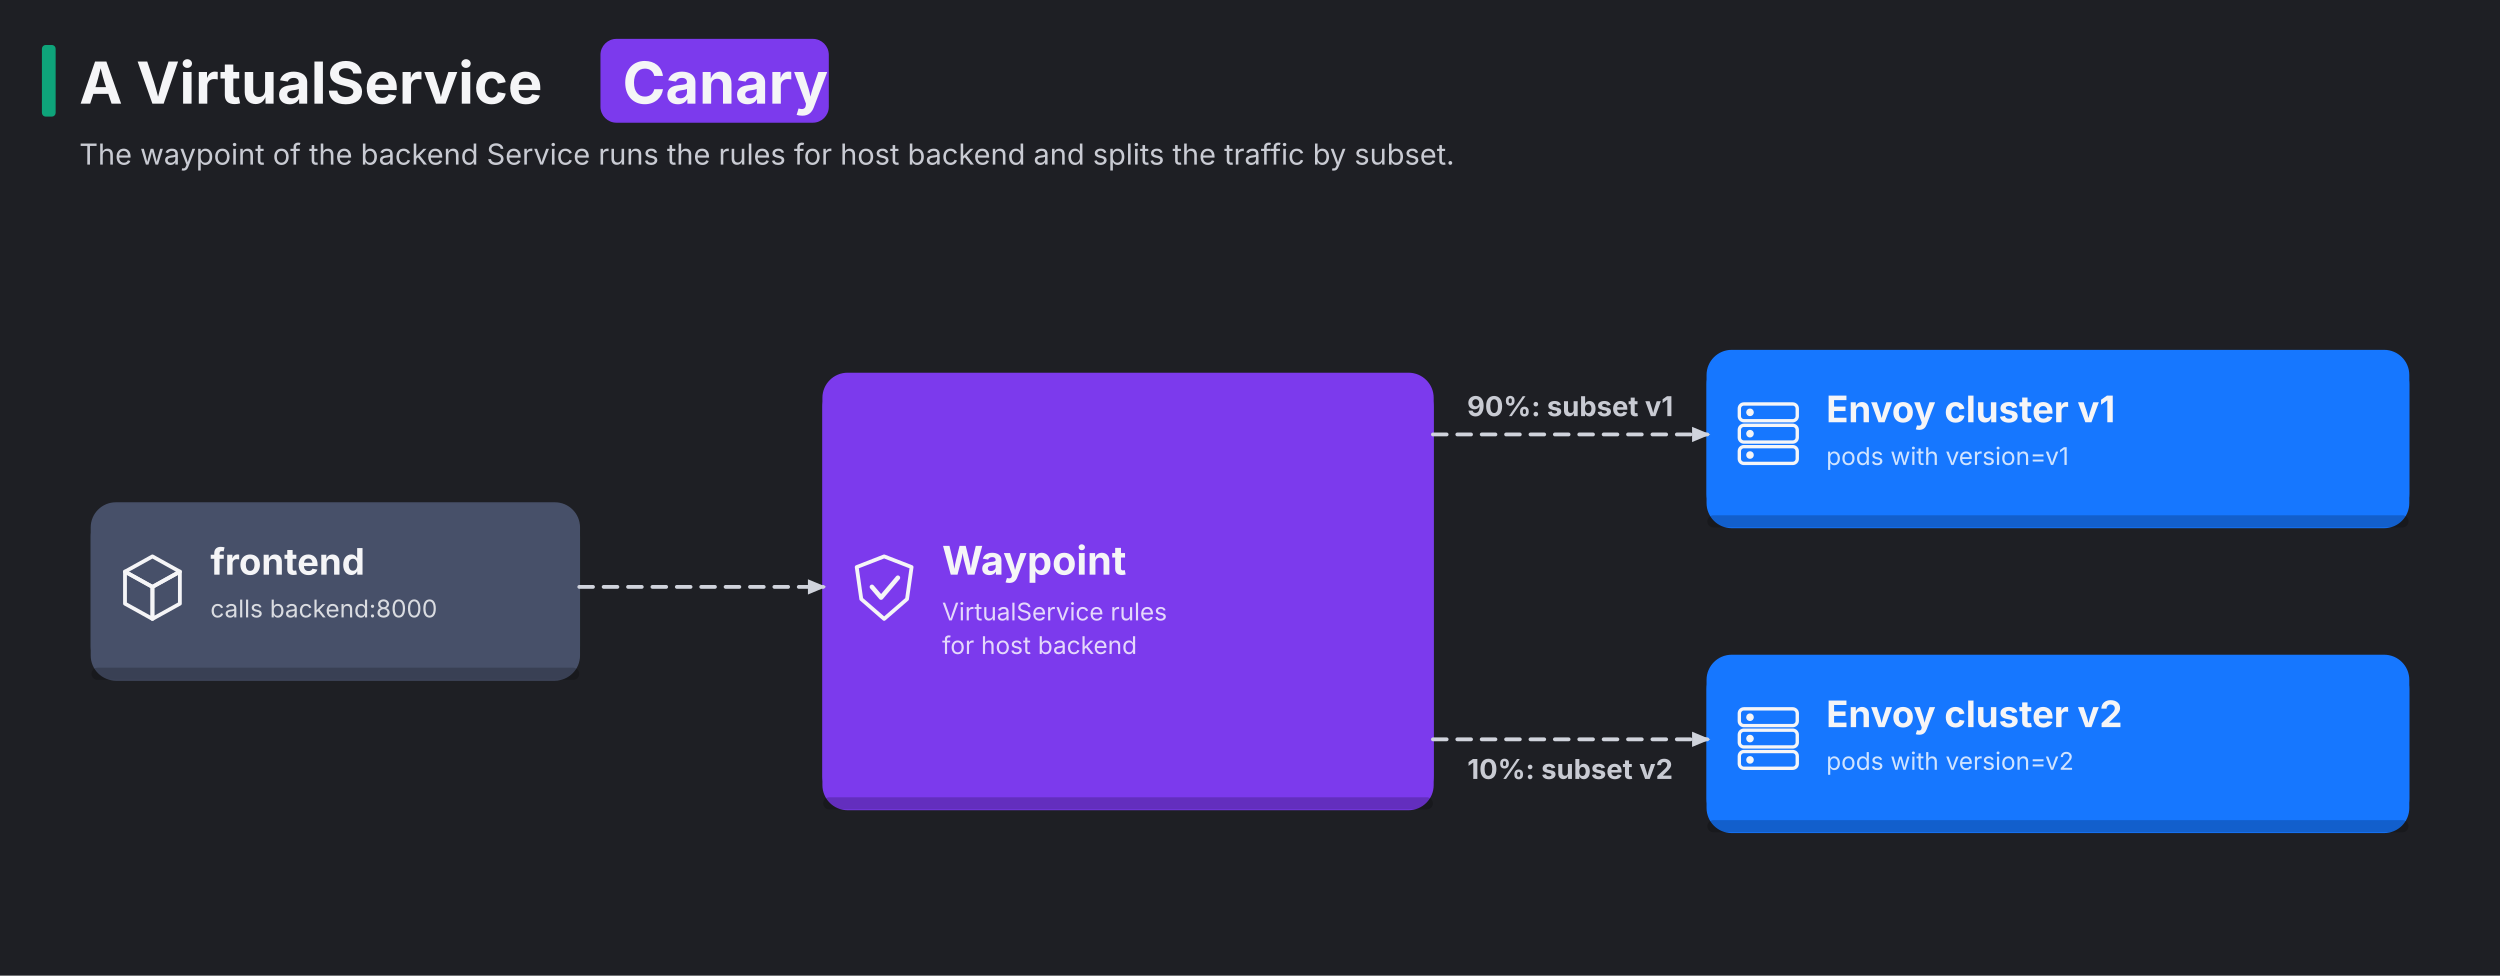
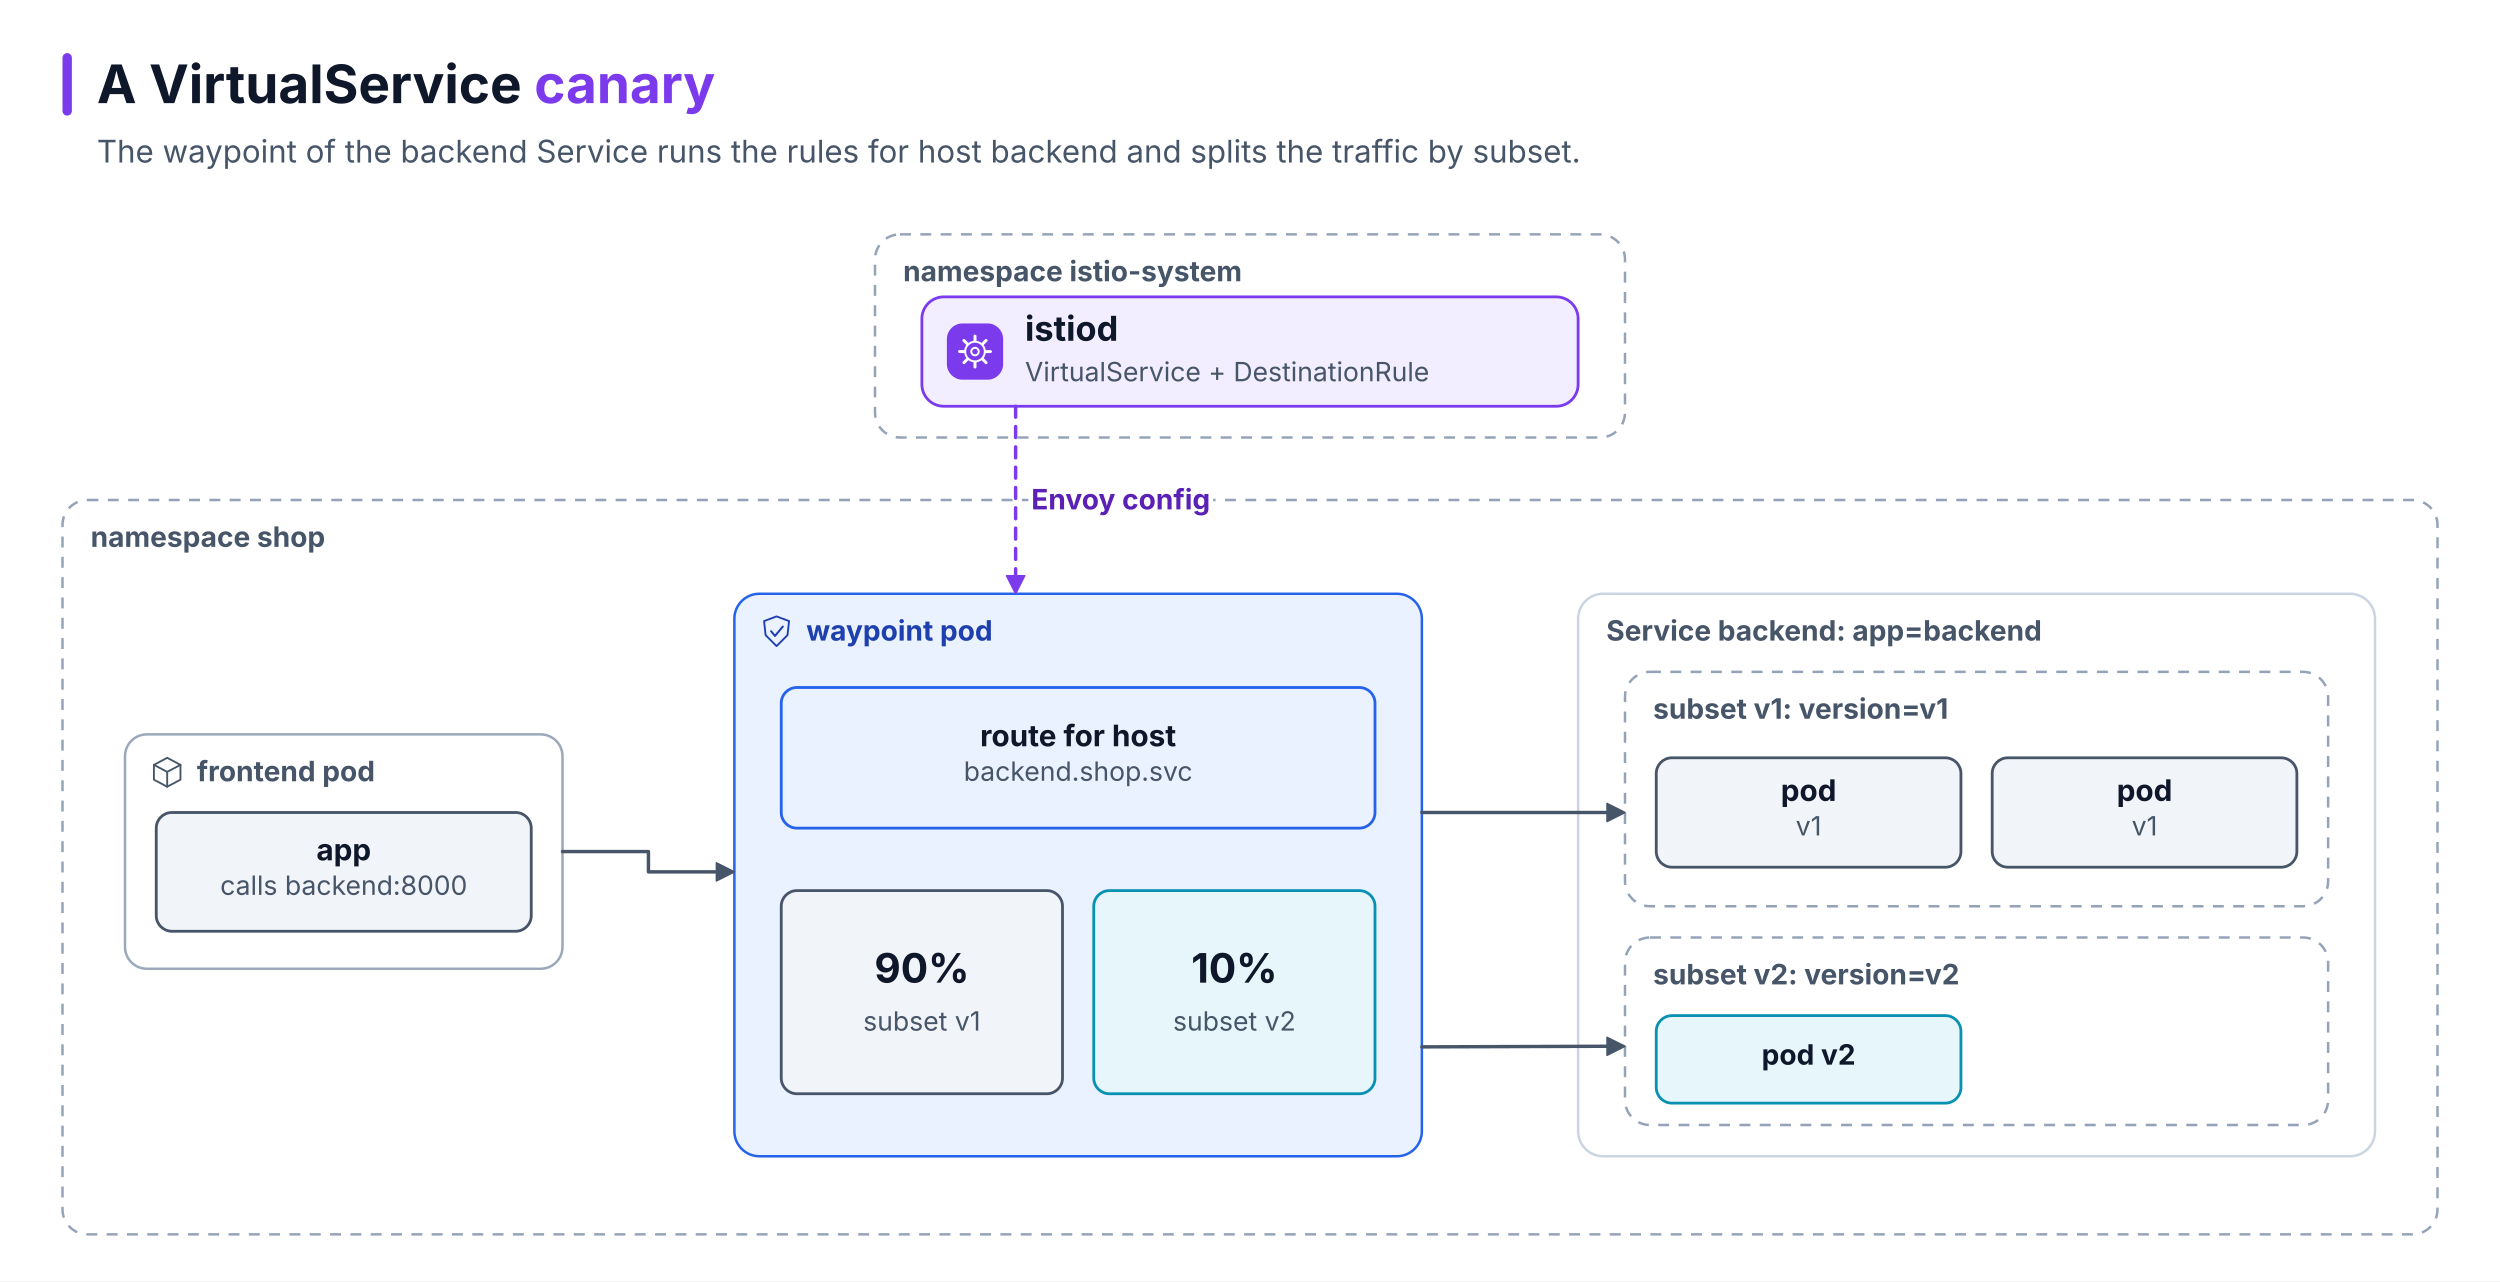
- <svg xmlns="http://www.w3.org/2000/svg" width="1640" height="640" viewBox="0 0 1640 640" font-family="Inter, -apple-system, 'Segoe UI', Helvetica, Arial, sans-serif">
-   <rect width="1640" height="640" fill="#1e1f24" />
-   <defs>
-     <marker id="h" markerWidth="12" markerHeight="10" refX="10" refY="5" orient="auto" markerUnits="userSpaceOnUse">
-       <path d="M0,0 L12,5 L0,10 z" fill="#d0d3dc" />
-     </marker>
-   </defs>
-   <rect x="28.0" y="30.0" width="8.0" height="46.0" rx="2" fill="#0ea47a" stroke="#0ea47a" stroke-width="1" />
-   <text x="52.0" y="68.0" font-size="38" fill="#f5f5f7" font-weight="700" text-anchor="start">A VirtualService</text>
-   <rect x="394.4" y="26.0" width="148.8" height="54.0" rx="10" fill="#7c3aed" stroke="#7c3aed" stroke-width="1" />
-   <text x="408.4" y="68.0" font-size="38" fill="#f5f5f7" font-weight="700" text-anchor="start">Canary</text>
-   <text x="52.0" y="108.0" font-size="19" fill="#c9cbd3" text-anchor="start">The waypoint of the backend Service runs the rules for host backend and splits the traffic by subset.</text>
-   <rect x="60.0" y="336.0" width="320.0" height="110.0" rx="16" fill="#475069" stroke="#475069" stroke-width="1" />
-   <rect x="60.0" y="330.0" width="320.0" height="110.0" rx="16" fill="#475069" stroke="#475069" stroke-width="1" />
-   <rect x="60.0" y="438.0" width="320.0" height="8.0" rx="4" fill="#00000033" stroke="#00000033" stroke-width="0" />
-   <polygon points="100.0,365.0 118.0,375.0 100.0,385.0 82.0,375.0" fill="none" stroke="#f5f5f7" stroke-width="2.5" stroke-linejoin="round" />
-   <polygon points="82.0,375.0 100.0,385.0 100.0,406.0 82.0,396.0" fill="none" stroke="#f5f5f7" stroke-width="2.5" stroke-linejoin="round" />
-   <polygon points="118.0,375.0 100.0,385.0 100.0,406.0 118.0,396.0" fill="none" stroke="#f5f5f7" stroke-width="2.5" stroke-linejoin="round" />
-   <text x="138.0" y="377.0" font-size="24" fill="#f5f5f7" font-weight="700" text-anchor="start">frontend</text>
-   <text x="138.0" y="405.0" font-size="16" fill="#ffffffcc" text-anchor="start">calls backend:8000</text>
-   <rect x="540.0" y="251.0" width="400.0" height="280.0" rx="16" fill="#7c3aed" stroke="#7c3aed" stroke-width="1" />
-   <rect x="540.0" y="245.0" width="400.0" height="280.0" rx="16" fill="#7c3aed" stroke="#7c3aed" stroke-width="1" />
-   <rect x="540.0" y="523.0" width="400.0" height="8.0" rx="4" fill="#00000033" stroke="#00000033" stroke-width="0" />
-   <polygon points="580.0,365.0 598.0,372.0 595.0,393.0 580.0,406.0 565.0,393.0 562.0,372.0" fill="none" stroke="#f5f5f7" stroke-width="2.5" stroke-linejoin="round" />
-   <polyline points="572.0,385.0 578.0,392.0 589.0,379.0" fill="none" stroke="#f5f5f7" stroke-width="3" stroke-linecap="round" stroke-linejoin="round" />
-   <text x="618.0" y="377.0" font-size="26" fill="#f5f5f7" font-weight="700" text-anchor="start">Waypoint</text>
-   <text x="618.0" y="407.0" font-size="16" fill="#ffffffcc" text-anchor="start">VirtualService rules</text>
-   <text x="618.0" y="429.0" font-size="16" fill="#ffffffcc" text-anchor="start">for host backend</text>
-   <rect x="1120.0" y="236.0" width="460.0" height="110.0" rx="16" fill="#1677ff" stroke="#1677ff" stroke-width="1" />
-   <rect x="1120.0" y="230.0" width="460.0" height="110.0" rx="16" fill="#1677ff" stroke="#1677ff" stroke-width="1" />
-   <rect x="1120.0" y="338.0" width="460.0" height="8.0" rx="4" fill="#00000033" stroke="#00000033" stroke-width="0" />
-   <rect x="1141.0" y="265.0" width="38.0" height="11.0" rx="3" fill="none" stroke="#f5f5f7" stroke-width="2.2" />
-   <ellipse cx="1148.0" cy="270.5" rx="2" ry="2" fill="#f5f5f7" stroke="#f5f5f7" stroke-width="1" />
-   <rect x="1141.0" y="279.0" width="38.0" height="11.0" rx="3" fill="none" stroke="#f5f5f7" stroke-width="2.2" />
-   <ellipse cx="1148.0" cy="284.5" rx="2" ry="2" fill="#f5f5f7" stroke="#f5f5f7" stroke-width="1" />
-   <rect x="1141.0" y="293.0" width="38.0" height="11.0" rx="3" fill="none" stroke="#f5f5f7" stroke-width="2.2" />
-   <ellipse cx="1148.0" cy="298.5" rx="2" ry="2" fill="#f5f5f7" stroke="#f5f5f7" stroke-width="1" />
-   <text x="1198.0" y="277.0" font-size="24" fill="#f5f5f7" font-weight="700" text-anchor="start">Envoy cluster v1</text>
-   <text x="1198.0" y="305.0" font-size="16" fill="#ffffffcc" text-anchor="start">pods with version=v1</text>
-   <rect x="1120.0" y="436.0" width="460.0" height="110.0" rx="16" fill="#1677ff" stroke="#1677ff" stroke-width="1" />
-   <rect x="1120.0" y="430.0" width="460.0" height="110.0" rx="16" fill="#1677ff" stroke="#1677ff" stroke-width="1" />
-   <rect x="1120.0" y="538.0" width="460.0" height="8.0" rx="4" fill="#00000033" stroke="#00000033" stroke-width="0" />
-   <rect x="1141.0" y="465.0" width="38.0" height="11.0" rx="3" fill="none" stroke="#f5f5f7" stroke-width="2.2" />
-   <ellipse cx="1148.0" cy="470.5" rx="2" ry="2" fill="#f5f5f7" stroke="#f5f5f7" stroke-width="1" />
-   <rect x="1141.0" y="479.0" width="38.0" height="11.0" rx="3" fill="none" stroke="#f5f5f7" stroke-width="2.2" />
-   <ellipse cx="1148.0" cy="484.5" rx="2" ry="2" fill="#f5f5f7" stroke="#f5f5f7" stroke-width="1" />
-   <rect x="1141.0" y="493.0" width="38.0" height="11.0" rx="3" fill="none" stroke="#f5f5f7" stroke-width="2.2" />
-   <ellipse cx="1148.0" cy="498.5" rx="2" ry="2" fill="#f5f5f7" stroke="#f5f5f7" stroke-width="1" />
-   <text x="1198.0" y="477.0" font-size="24" fill="#f5f5f7" font-weight="700" text-anchor="start">Envoy cluster v2</text>
-   <text x="1198.0" y="505.0" font-size="16" fill="#ffffffcc" text-anchor="start">pods with version=v2</text>
-   <polyline points="380.0,385.0 540.0,385.0" fill="none" stroke="#d0d3dc" stroke-width="2.5" stroke-linecap="round" stroke-linejoin="round" stroke-dasharray="9 7" marker-end="url(#h)" />
-   <polyline points="940.0,285.0 1120.0,285.0" fill="none" stroke="#d0d3dc" stroke-width="2.5" stroke-linecap="round" stroke-linejoin="round" stroke-dasharray="9 7" marker-end="url(#h)" />
-   <text x="1030.0" y="273.0" font-size="18" fill="#c9cbd3" font-weight="700" text-anchor="middle">90%: subset v1</text>
-   <polyline points="940.0,485.0 1120.0,485.0" fill="none" stroke="#d0d3dc" stroke-width="2.5" stroke-linecap="round" stroke-linejoin="round" stroke-dasharray="9 7" marker-end="url(#h)" />
-   <text x="1030.0" y="511.0" font-size="18" fill="#c9cbd3" font-weight="700" text-anchor="middle">10%: subset v2</text>
+ <svg xmlns="http://www.w3.org/2000/svg" width="1600" height="820" viewBox="0 0 1600 820" font-family="Inter, -apple-system, 'Segoe UI', Helvetica, Arial, sans-serif">
+   <rect width="1600" height="820" fill="#ffffff" />
+   <rect x="40.0" y="34.0" width="6.0" height="40.0" rx="3.0" fill="#7c3aed" stroke="none" />
+   <text x="62" y="66" font-size="34" font-weight="700" fill="#0f172a">A VirtualService <tspan fill="#7c3aed">canary</tspan>
+   </text>
+   <text x="62.0" y="104.0" font-size="20.0" fill="#475569" text-anchor="start">The waypoint of the backend Service runs the rules for host backend and splits the traffic by subset.</text>
+   <rect x="560.0" y="150.0" width="480.0" height="130.0" rx="16.0" fill="none" stroke="#94a3b8" stroke-width="1.6" stroke-dasharray="7 6" />
+   <text x="578.0" y="180.0" font-size="18.0" fill="#475569" font-weight="700" text-anchor="start">namespace istio-system</text>
+   <rect x="590.0" y="190.0" width="420.0" height="70.0" rx="14.0" fill="#f2edff" stroke="#7c3aed" stroke-width="1.8" />
+   <rect x="606.0" y="207.0" width="36.0" height="36.0" rx="10.0" fill="#7c3aed" stroke="none" />
+   <polyline points="624.0,215.1 624.0,218.7" fill="none" stroke="#ffffff" stroke-width="1.89" stroke-linecap="round" stroke-linejoin="round" />
+   <polyline points="624.0,231.3 624.0,234.9" fill="none" stroke="#ffffff" stroke-width="1.89" stroke-linecap="round" stroke-linejoin="round" />
+   <polyline points="614.1,225.0 617.7,225.0" fill="none" stroke="#ffffff" stroke-width="1.89" stroke-linecap="round" stroke-linejoin="round" />
+   <polyline points="630.3,225.0 633.9,225.0" fill="none" stroke="#ffffff" stroke-width="1.89" stroke-linecap="round" stroke-linejoin="round" />
+   <polyline points="616.9,217.9 619.5,220.5" fill="none" stroke="#ffffff" stroke-width="1.89" stroke-linecap="round" stroke-linejoin="round" />
+   <polyline points="628.5,229.5 631.1,232.1" fill="none" stroke="#ffffff" stroke-width="1.89" stroke-linecap="round" stroke-linejoin="round" />
+   <polyline points="631.1,217.9 628.5,220.5" fill="none" stroke="#ffffff" stroke-width="1.89" stroke-linecap="round" stroke-linejoin="round" />
+   <polyline points="616.9,232.1 619.5,229.5" fill="none" stroke="#ffffff" stroke-width="1.89" stroke-linecap="round" stroke-linejoin="round" />
+   <ellipse cx="624.0" cy="225.0" rx="6.3" ry="6.3" fill="#7c3aed" stroke="#ffffff" stroke-width="1.26" />
+   <ellipse cx="624.0" cy="225.0" rx="2.4" ry="2.4" fill="none" stroke="#ffffff" stroke-width="1.26" />
+   <text x="656.0" y="218.1" font-size="22.0" fill="#0f172a" font-weight="700" text-anchor="start">istiod</text>
+   <text x="656.0" y="244.0" font-size="17.0" fill="#475569" text-anchor="start">VirtualService + DestinationRule</text>
+   <rect x="40.0" y="320.0" width="1520.0" height="470.0" rx="16.0" fill="none" stroke="#94a3b8" stroke-width="1.6" stroke-dasharray="7 6" />
+   <text x="58.0" y="350.0" font-size="18.0" fill="#475569" font-weight="700" text-anchor="start">namespace shop</text>
+   <rect x="80.0" y="470.0" width="280.0" height="150.0" rx="14.0" fill="#ffffff" stroke="#9aa8ba" stroke-width="1.6" />
+   <polygon points="107.0,485.0 115.5,489.5 115.5,499.0 107.0,503.5 98.5,499.0 98.5,489.5" fill="none" stroke="#475569" stroke-width="1.20" stroke-linejoin="round" />
+   <polyline points="98.5,489.5 107.0,494.0 115.5,489.5" fill="none" stroke="#475569" stroke-width="1.20" stroke-linecap="round" stroke-linejoin="round" />
+   <polyline points="107.0,494.0 107.0,503.5" fill="none" stroke="#475569" stroke-width="1.20" stroke-linecap="round" stroke-linejoin="round" />
+   <text x="126.0" y="500.0" font-size="18.0" fill="#475569" font-weight="700" text-anchor="start">frontend pod</text>
+   <rect x="100.0" y="520.0" width="240.0" height="76.0" rx="10.0" fill="#f1f4f8" stroke="#475569" stroke-width="1.8" />
+   <text x="220.0" y="550.6" font-size="19.0" fill="#0f172a" font-weight="700" text-anchor="middle">app</text>
+   <text x="220.0" y="572.7" font-size="17.0" fill="#475569" text-anchor="middle">calls backend:8000</text>
+   <rect x="470.0" y="380.0" width="440.0" height="360.0" rx="16.0" fill="#eaf1ff" stroke="#2563eb" stroke-width="1.6" />
+   <polygon points="497.0,394.5 505.0,397.5 504.0,406.5 497.0,413.5 490.0,406.5 489.0,397.5" fill="none" stroke="#1e40af" stroke-width="1.20" stroke-linejoin="round" />
+   <polyline points="493.5,404.0 496.0,407.0 501.0,401.0" fill="none" stroke="#1e40af" stroke-width="1.30" stroke-linecap="round" stroke-linejoin="round" />
+   <text x="516.0" y="410.0" font-size="18.0" fill="#1e40af" font-weight="700" text-anchor="start">waypoint pod</text>
+   <rect x="500.0" y="440.0" width="380.0" height="90.0" rx="10.0" fill="#eaf1ff" stroke="#2563eb" stroke-width="1.8" />
+   <text x="690.0" y="477.6" font-size="19.0" fill="#0f172a" font-weight="700" text-anchor="middle">route for host</text>
+   <text x="690.0" y="499.7" font-size="17.0" fill="#475569" text-anchor="middle">backend.shop.svc</text>
+   <rect x="500.0" y="570.0" width="180.0" height="130.0" rx="10.0" fill="#f1f4f8" stroke="#475569" stroke-width="1.8" />
+   <text x="590.0" y="628.9" font-size="26.0" fill="#0f172a" font-weight="700" text-anchor="middle">90%</text>
+   <text x="590.0" y="659.6" font-size="17.0" fill="#475569" text-anchor="middle">subset v1</text>
+   <rect x="700.0" y="570.0" width="180.0" height="130.0" rx="10.0" fill="#e6f6fa" stroke="#0891b2" stroke-width="1.8" />
+   <text x="790.0" y="628.9" font-size="26.0" fill="#0f172a" font-weight="700" text-anchor="middle">10%</text>
+   <text x="790.0" y="659.6" font-size="17.0" fill="#475569" text-anchor="middle">subset v2</text>
+   <polyline points="650.0,260.0 650.0,370.5" fill="none" stroke="#7c3aed" stroke-width="2.20" stroke-linecap="round" stroke-linejoin="round" stroke-dasharray="7 6" />
+   <polygon points="650.0,380.0 644.2,368.5 655.8,368.5" fill="#7c3aed" stroke="#7c3aed" stroke-width="1" stroke-linejoin="round" />
+   <text x="660.0" y="326.0" font-size="18.0" fill="#5b21b6" font-weight="700" stroke="#ffffff" stroke-width="6" stroke-linejoin="round" paint-order="stroke" text-anchor="start">Envoy config</text>
+   <polyline points="360.0,545.0 415.0,545.0 415.0,558.0 460.5,558.0" fill="none" stroke="#475569" stroke-width="2.20" stroke-linecap="round" stroke-linejoin="round" />
+   <polygon points="470.0,558.0 458.5,563.8 458.5,552.2" fill="#475569" stroke="#475569" stroke-width="1" stroke-linejoin="round" />
+   <rect x="1010.0" y="380.0" width="510.0" height="360.0" rx="16.0" fill="#ffffff" stroke="#cbd5e1" stroke-width="1.6" />
+   <text x="1028.0" y="410.0" font-size="18.0" fill="#475569" font-weight="700" text-anchor="start">Service backend: app=backend</text>
+   <rect x="1040.0" y="430.0" width="450.0" height="150.0" rx="16.0" fill="none" stroke="#94a3b8" stroke-width="1.6" stroke-dasharray="7 6" />
+   <text x="1058.0" y="460.0" font-size="18.0" fill="#475569" font-weight="700" text-anchor="start">subset v1: version=v1</text>
+   <rect x="1060.0" y="485.0" width="195.0" height="70.0" rx="10.0" fill="#f1f4f8" stroke="#475569" stroke-width="1.8" />
+   <text x="1157.5" y="512.6" font-size="19.0" fill="#0f172a" font-weight="700" text-anchor="middle">pod</text>
+   <text x="1157.5" y="534.7" font-size="17.0" fill="#475569" text-anchor="middle">v1</text>
+   <rect x="1275.0" y="485.0" width="195.0" height="70.0" rx="10.0" fill="#f1f4f8" stroke="#475569" stroke-width="1.8" />
+   <text x="1372.5" y="512.6" font-size="19.0" fill="#0f172a" font-weight="700" text-anchor="middle">pod</text>
+   <text x="1372.5" y="534.7" font-size="17.0" fill="#475569" text-anchor="middle">v1</text>
+   <rect x="1040.0" y="600.0" width="450.0" height="120.0" rx="16.0" fill="none" stroke="#94a3b8" stroke-width="1.6" stroke-dasharray="7 6" />
+   <text x="1058.0" y="630.0" font-size="18.0" fill="#475569" font-weight="700" text-anchor="start">subset v2: version=v2</text>
+   <rect x="1060.0" y="650.0" width="195.0" height="56.0" rx="10.0" fill="#e6f6fa" stroke="#0891b2" stroke-width="1.8" />
+   <text x="1157.5" y="681.4" font-size="18.0" fill="#0f172a" font-weight="700" text-anchor="middle">pod v2</text>
+   <polyline points="910.0,520.0 1030.5,520.0" fill="none" stroke="#475569" stroke-width="2.20" stroke-linecap="round" stroke-linejoin="round" />
+   <polygon points="1040.0,520.0 1028.5,525.8 1028.5,514.2" fill="#475569" stroke="#475569" stroke-width="1" stroke-linejoin="round" />
+   <polyline points="910.0,670.0 1030.5,669.6" fill="none" stroke="#475569" stroke-width="2.20" stroke-linecap="round" stroke-linejoin="round" />
+   <polygon points="1040.0,669.6 1028.5,675.4 1028.5,663.9" fill="#475569" stroke="#475569" stroke-width="1" stroke-linejoin="round" />
</svg>
